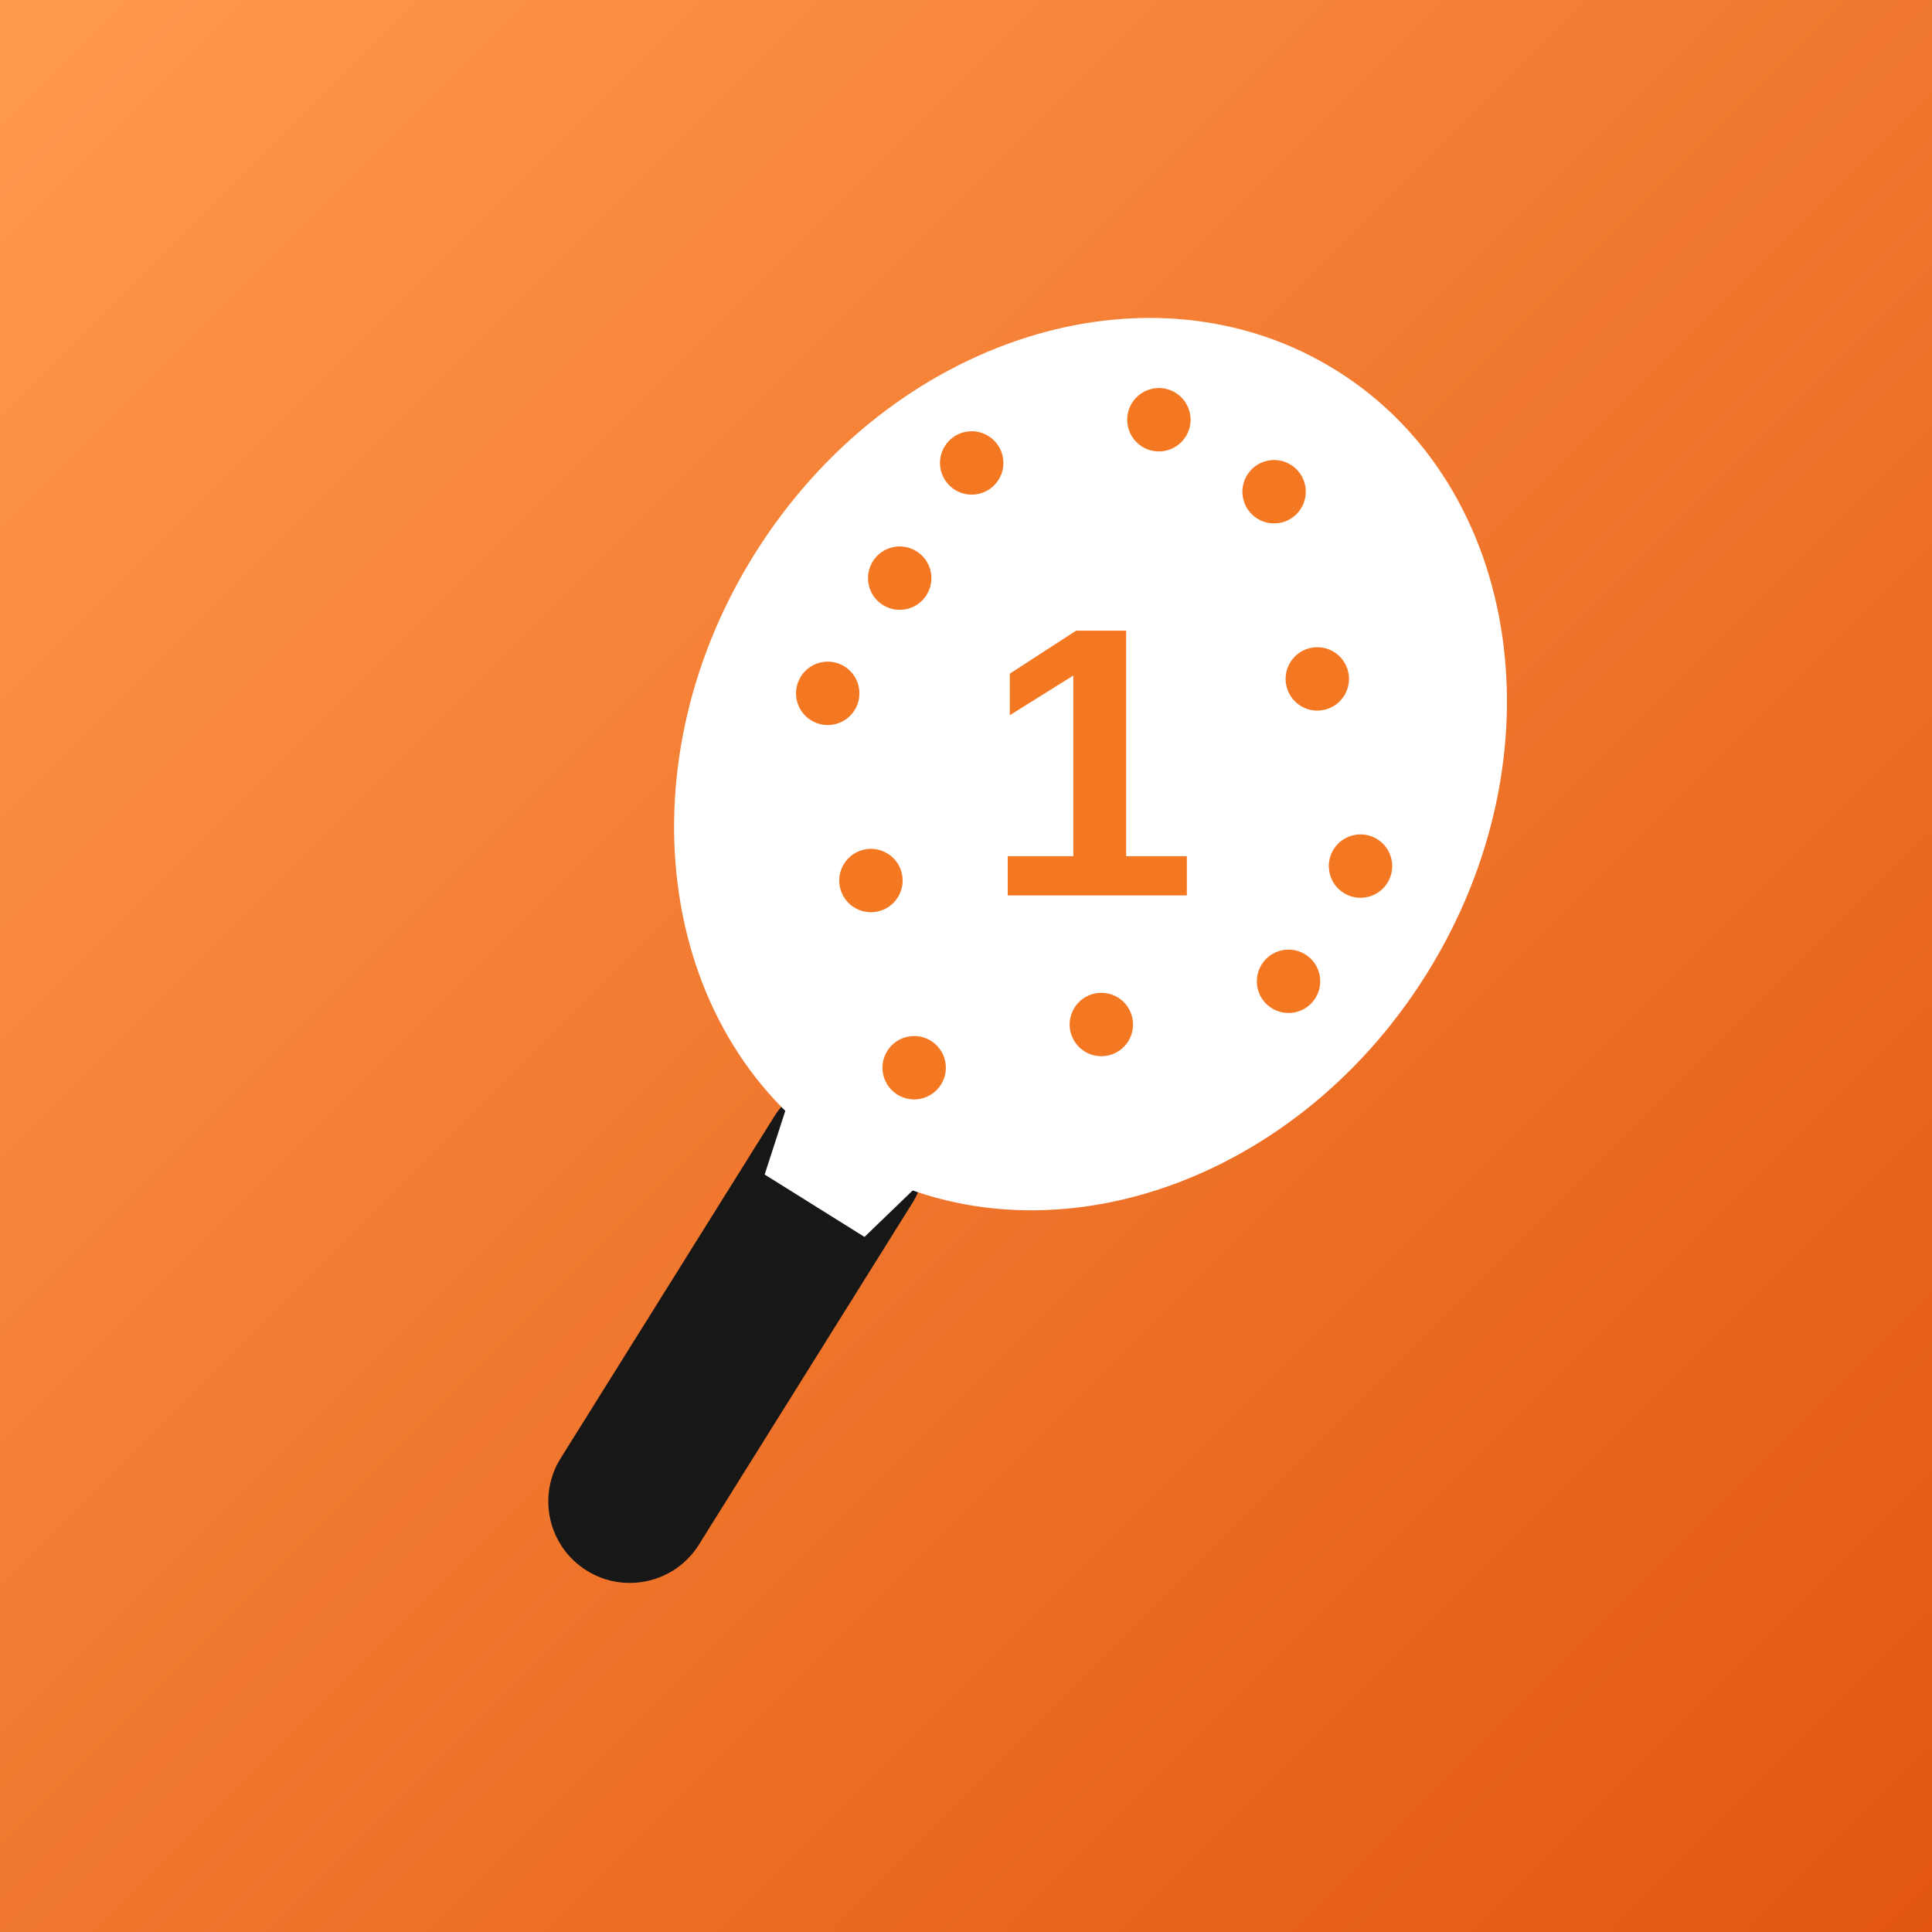
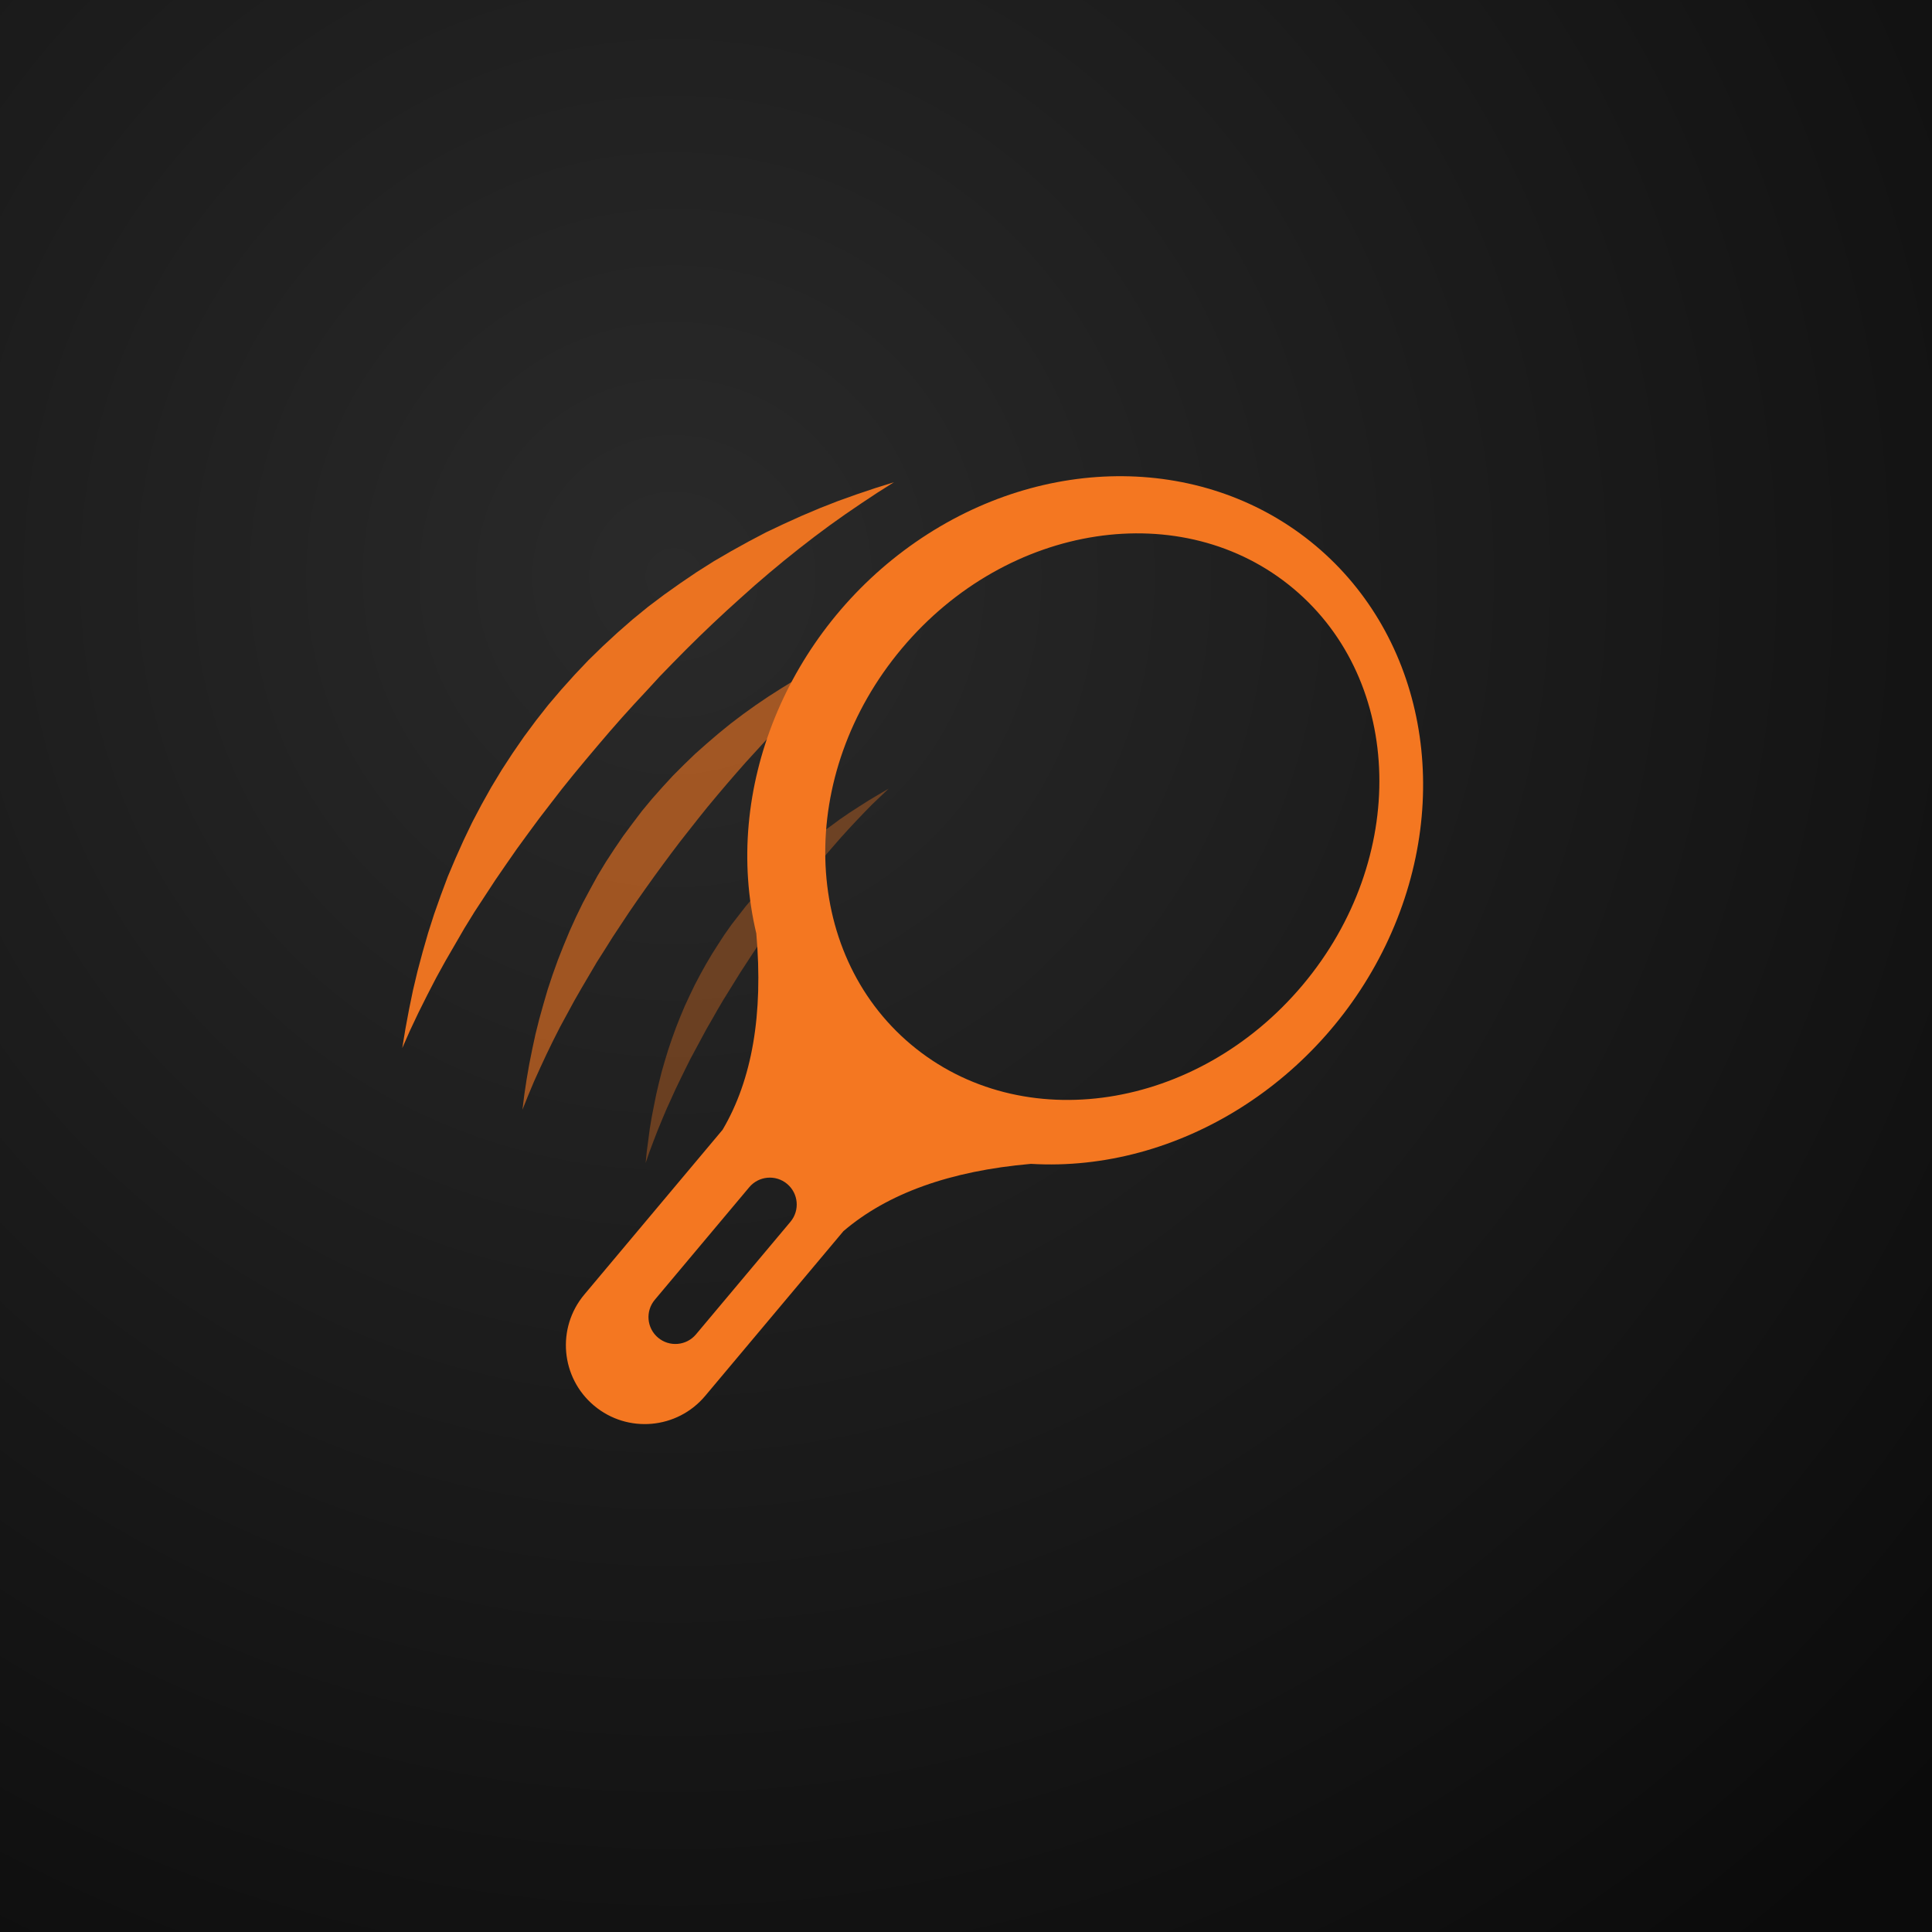
<svg xmlns="http://www.w3.org/2000/svg" viewBox="0 0 1024 1024" width="1024" height="1024">
  <defs>
-     <linearGradient id="warm" x1="0" y1="0" x2="1" y2="1">
-       <stop offset="0" stop-color="#FF9A4D" />
-       <stop offset="1" stop-color="#E2560F" />
-     </linearGradient>
-     <linearGradient id="night" x1="0" y1="0" x2="0" y2="1">
-       <stop offset="0" stop-color="#262626" />
-       <stop offset="1" stop-color="#0E0E0E" />
-     </linearGradient>
-     <linearGradient id="sun" x1="0" y1="0" x2="0" y2="1">
-       <stop offset="0" stop-color="#FFB15E" />
-       <stop offset="1" stop-color="#F47721" />
-     </linearGradient>
+     <radialGradient id="bg" cx="0.35" cy="0.3" r="0.9">
+       <stop offset="0" stop-color="#2A2A2A" />
+       <stop offset="1" stop-color="#0B0B0B" />
+     </radialGradient>
  </defs>
-   <rect width="1024" height="1024" fill="url(#warm)" />
-   <g transform="translate(578 405) rotate(32) scale(1.2)">
-     <rect x="-36" y="170" width="72" height="250" rx="36" fill="#171717" />
-     <path d="M -46 150 L -26 230 L 26 230 L 46 150 Z" fill="#FFFFFF" />
-     <ellipse rx="175" ry="205" fill="#FFFFFF" />
-     <g fill="#F47721">
-       <circle cx="-55" cy="-145" r="14" />
-       <circle cx="5" cy="-145" r="14" />
-       <circle cx="-115" cy="-85" r="14" />
-       <circle cx="65" cy="-85" r="14" />
-       <circle cx="-115" cy="-25" r="14" />
-       <circle cx="125" cy="-25" r="14" />
-       <circle cx="-115" cy="35" r="14" />
-       <circle cx="125" cy="35" r="14" />
-       <circle cx="-55" cy="95" r="14" />
-       <circle cx="65" cy="95" r="14" />
-       <circle cx="5" cy="155" r="14" />
+   <rect width="1024" height="1024" fill="url(#bg)" />
+   <g transform="translate(-35 25)">
+     <path d="M 248.2 530.5 L 249.9 520.2 L 251.8 510.0 L 253.9 499.8 L 256.3 489.7 L 259.0 479.6 L 261.9 469.5 L 265.1 459.5 L 268.6 449.6 L 272.3 439.7 L 276.4 430.0 L 280.7 420.4 L 285.3 410.8 L 290.2 401.5 L 295.4 392.2 L 300.9 383.1 L 306.7 374.2 L 312.7 365.5 L 319.0 357.0 L 325.6 348.6 L 332.5 340.5 L 339.6 332.6 L 346.9 324.9 L 354.5 317.5 L 362.3 310.3 L 370.3 303.3 L 378.5 296.6 L 387.0 290.2 L 395.6 284.1 L 404.3 278.2 L 413.3 272.5 L 422.4 267.2 L 431.6 262.1 L 440.9 257.2 L 450.4 252.7 L 459.9 248.4 L 469.6 244.3 L 479.3 240.5 L 489.1 237.0 L 498.9 233.7 L 508.8 230.6 L 508.8 230.6 L 500.1 236.1 L 491.5 241.8 L 483.0 247.6 L 474.7 253.5 L 466.5 259.6 L 458.5 265.8 L 450.5 272.2 L 442.8 278.6 L 435.1 285.2 L 427.6 291.9 L 420.2 298.6 L 412.9 305.4 L 405.7 312.3 L 398.6 319.3 L 391.6 326.4 L 384.7 333.5 L 378.0 340.8 L 371.3 348.0 L 364.6 355.4 L 358.1 362.8 L 351.7 370.3 L 345.3 377.9 L 339.0 385.5 L 332.8 393.2 L 326.7 401.1 L 320.7 408.9 L 314.8 416.9 L 308.9 425.0 L 303.2 433.2 L 297.5 441.5 L 292.0 449.9 L 286.5 458.3 L 281.2 466.9 L 276.1 475.7 L 271.0 484.5 L 266.1 493.4 L 261.4 502.5 L 256.8 511.7 L 252.4 521.0 L 248.2 530.5 Z" fill="#F47721" opacity="0.95" />
+     <path d="M 311.9 563.2 L 312.9 555.2 L 314.1 547.2 L 315.5 539.1 L 317.1 531.1 L 318.8 523.2 L 320.8 515.2 L 323.0 507.3 L 325.3 499.4 L 327.9 491.6 L 330.7 483.8 L 333.7 476.2 L 336.9 468.5 L 340.3 461.0 L 343.9 453.6 L 347.8 446.3 L 351.8 439.0 L 356.1 431.9 L 360.6 425.0 L 365.3 418.1 L 370.2 411.5 L 375.2 404.9 L 380.5 398.5 L 386.0 392.3 L 391.6 386.2 L 397.5 380.3 L 403.4 374.6 L 409.6 369.1 L 415.9 363.7 L 422.3 358.5 L 428.9 353.5 L 435.6 348.7 L 442.4 344.1 L 449.3 339.7 L 456.3 335.4 L 463.4 331.3 L 470.6 327.4 L 477.8 323.7 L 485.2 320.2 L 492.6 316.8 L 500.0 313.6 L 500.0 313.6 L 493.6 318.5 L 487.3 323.6 L 481.2 328.8 L 475.1 334.1 L 469.2 339.4 L 463.4 344.8 L 457.6 350.4 L 452.0 355.9 L 446.5 361.6 L 441.0 367.3 L 435.7 373.1 L 430.4 378.9 L 425.2 384.8 L 420.1 390.7 L 415.1 396.6 L 410.1 402.6 L 405.2 408.7 L 400.4 414.8 L 395.6 420.9 L 390.9 427.1 L 386.3 433.3 L 381.7 439.6 L 377.2 445.9 L 372.7 452.3 L 368.3 458.7 L 364.0 465.2 L 359.7 471.7 L 355.5 478.4 L 351.3 485.0 L 347.3 491.8 L 343.3 498.6 L 339.4 505.4 L 335.6 512.4 L 331.8 519.4 L 328.2 526.5 L 324.7 533.7 L 321.3 541.0 L 318.0 548.3 L 314.9 555.7 L 311.9 563.2 Z" fill="#F47721" opacity="0.6" />
+     <path d="M 377.2 591.4 L 377.8 585.3 L 378.6 579.3 L 379.4 573.2 L 380.4 567.2 L 381.6 561.1 L 382.8 555.1 L 384.2 549.1 L 385.7 543.1 L 387.4 537.2 L 389.2 531.3 L 391.2 525.4 L 393.3 519.6 L 395.6 513.8 L 398.0 508.1 L 400.6 502.5 L 403.3 496.9 L 406.2 491.4 L 409.2 486.0 L 412.4 480.6 L 415.7 475.4 L 419.1 470.2 L 422.7 465.1 L 426.5 460.2 L 430.3 455.3 L 434.3 450.6 L 438.4 445.9 L 442.7 441.4 L 447.0 437.0 L 451.5 432.6 L 456.0 428.5 L 460.7 424.4 L 465.4 420.4 L 470.2 416.6 L 475.2 412.9 L 480.1 409.3 L 485.2 405.8 L 490.3 402.5 L 495.5 399.2 L 500.7 396.1 L 506.0 393.0 L 506.0 393.0 L 501.6 397.2 L 497.2 401.4 L 493.0 405.7 L 488.8 410.1 L 484.7 414.5 L 480.7 418.9 L 476.7 423.5 L 472.8 428.0 L 469.0 432.6 L 465.2 437.2 L 461.6 441.9 L 457.9 446.6 L 454.4 451.3 L 450.8 456.1 L 447.4 460.8 L 444.0 465.7 L 440.6 470.5 L 437.3 475.4 L 434.0 480.3 L 430.8 485.2 L 427.6 490.1 L 424.5 495.1 L 421.4 500.1 L 418.3 505.1 L 415.3 510.2 L 412.4 515.3 L 409.4 520.5 L 406.6 525.7 L 403.8 530.9 L 401.0 536.1 L 398.3 541.5 L 395.7 546.8 L 393.1 552.2 L 390.6 557.7 L 388.1 563.2 L 385.8 568.7 L 383.5 574.3 L 381.3 580.0 L 379.2 585.6 L 377.2 591.4 Z" fill="#F47721" opacity="0.35" />
+     <g transform="translate(610 410) rotate(40) scale(0.95)" opacity="1" fill="#F47721" fill-rule="evenodd">
+       <path d="M -100 166 A 180 200 0 1 1 100 166 Q 52 214 44 262 L 44 382 A 44 44 0 0 1 -44 382 L -44 262 Q -52 214 -100 166 Z M -140.0 -8.0 A 146.0 166.0 0 1 0 152.0 -8.0 A 146.0 166.0 0 1 0 -140.0 -8.0 Z M 3.0 262.0 H 3.0 A 15 15 0 0 1 18.0 277.0 V 359.0 A 15 15 0 0 1 3.0 374.0 H 3.0 A 15 15 0 0 1 -12.0 359.0 V 277.0 A 15 15 0 0 1 3.0 262.0 Z" />
    </g>
-     <text transform="rotate(-32)" x="0" y="58" text-anchor="middle" font-family="Segoe UI, Arial" font-weight="800" font-size="170" fill="#F47721">1</text>
  </g>
</svg>
